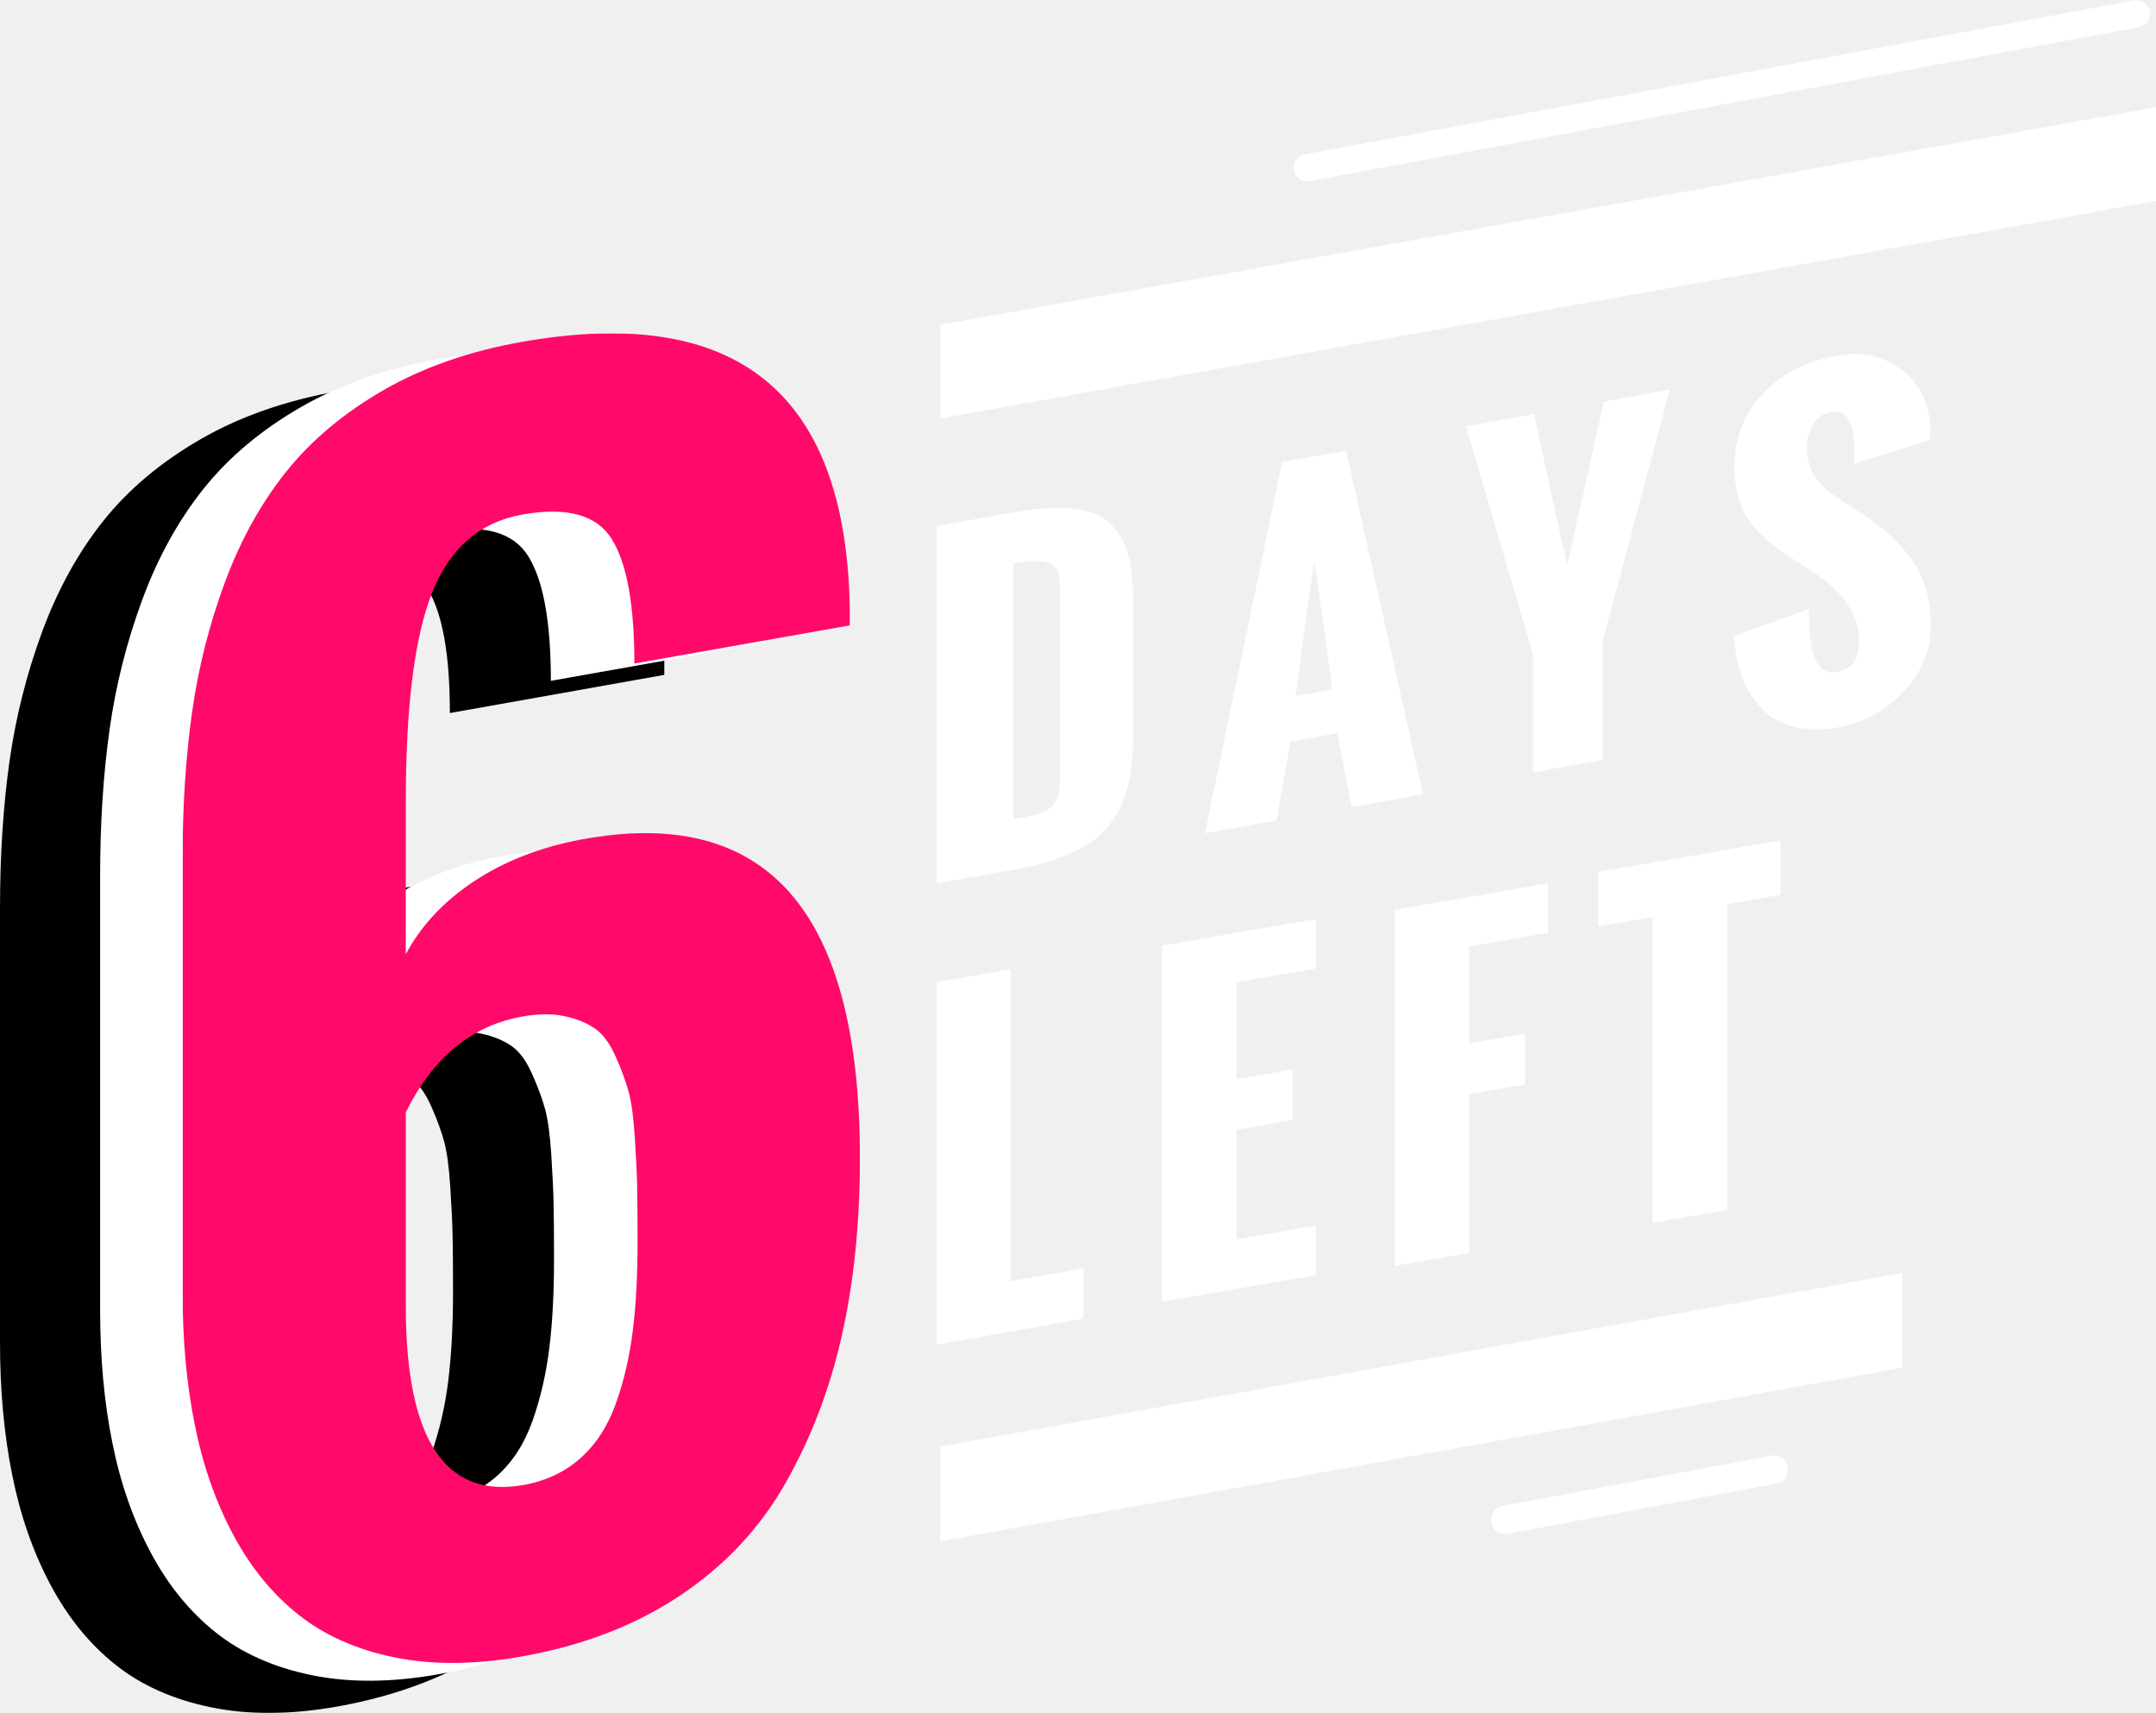
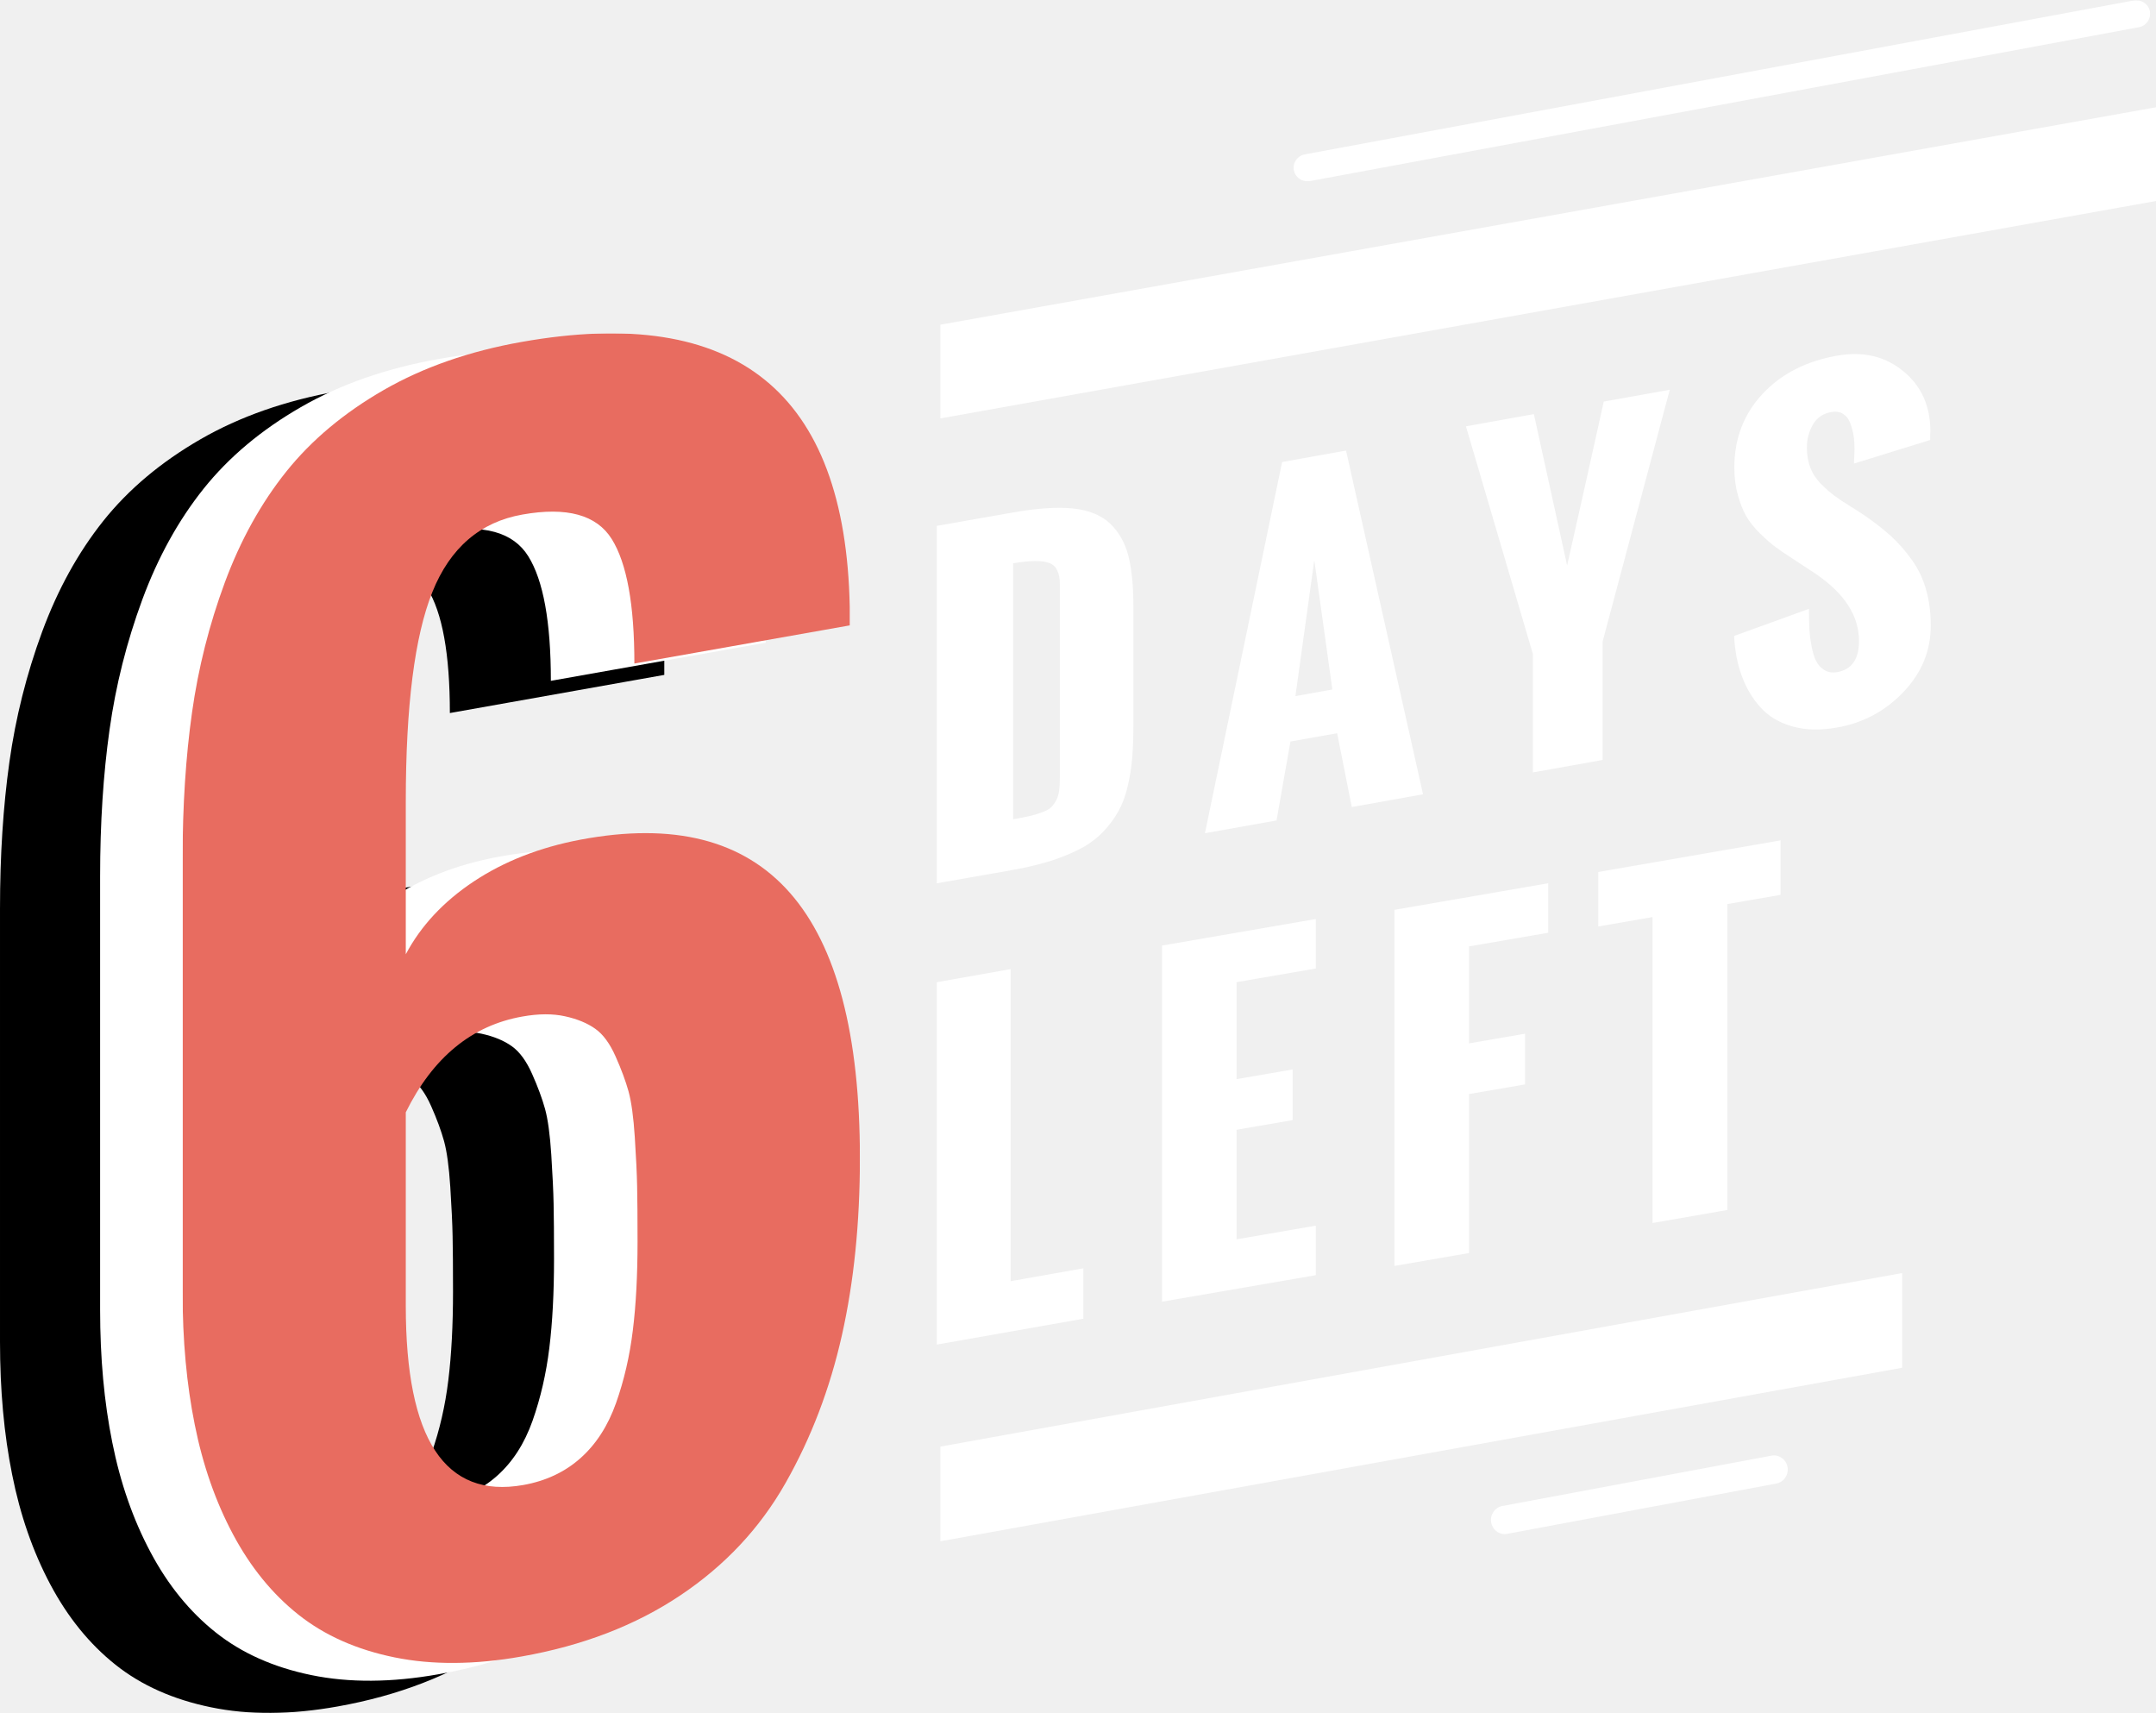
<svg xmlns="http://www.w3.org/2000/svg" xmlns:xlink="http://www.w3.org/1999/xlink" width="603px" height="479px" viewBox="0 0 603 479" version="1.1">
  <defs>
    <polygon id="path-1" points="0.8 0.082 240.366 0.082 240.366 50.694 0.8 50.694" />
    <polygon id="path-3" points="0.001 0.009 188.627 0.009 188.627 372 0.001 372" />
    <polygon id="path-5" points="0.065 0.217 189.503 0.217 189.503 372.028 0.065 372.028" />
  </defs>
  <g id="Page-2" stroke="none" stroke-width="1" fill="none" fill-rule="evenodd">
    <g id="Desktop-Copy-4" transform="translate(-218, -139)">
      <g id="Group" transform="translate(218, 139)">
        <g id="Group-33" transform="translate(262, 0)">
          <path d="M21.359,229.092 C23.314,228.755 24.874,228.458 25.997,228.193 C27.131,227.937 28.264,227.6 29.387,227.181 C30.521,226.752 31.353,226.323 31.883,225.853 C32.403,225.353 32.892,224.699 33.349,223.892 C33.797,223.075 34.098,222.135 34.223,221.082 C34.358,220.04 34.42,218.763 34.42,217.251 L34.42,163.434 C34.42,160.135 33.433,158.132 31.436,157.428 C29.429,156.682 26.07,156.723 21.359,157.519 L21.359,229.092 Z M0,247 L0,147.058 L21.255,143.319 C28.046,142.124 33.62,141.736 38.008,142.175 C42.407,142.625 45.839,143.994 48.355,146.302 C50.861,148.632 52.598,151.645 53.555,155.313 C54.522,159.011 55,163.812 55,169.778 L55,202.53 C55,206.096 54.886,209.212 54.667,211.888 C54.438,214.595 54.022,217.251 53.388,219.897 C52.775,222.553 51.912,224.842 50.84,226.783 C49.769,228.744 48.386,230.614 46.691,232.432 C44.996,234.24 42.948,235.803 40.566,237.121 C38.164,238.408 35.367,239.594 32.133,240.656 C28.919,241.678 25.207,242.577 21.027,243.312 L0,247 Z" id="Fill-8" fill="#FFFFFF" />
          <path d="M100.309,194.667 L110.64,192.807 L105.587,156.63 L100.309,194.667 Z M75,233 L96.592,129.198 L114.469,126 L136,222.109 L116.072,225.675 L111.978,205.027 L98.92,207.356 L95.03,229.424 L75,233 Z" id="Fill-10" fill="#FFFFFF" />
          <path d="M166.725,216 L166.725,182.899 L148,119.225 L167,115.796 L176.301,158.14 C177.453,153.124 179.174,145.458 181.456,135.213 C183.749,124.947 185.45,117.311 186.55,112.296 L205,109 L186.224,179.409 L186.224,212.51 L166.725,216 Z" id="Fill-12" fill="#FFFFFF" />
          <path d="M223,177.842 L243.934,170.257 C243.934,172.278 243.976,174.054 244.049,175.616 C244.122,177.158 244.31,178.812 244.643,180.578 C244.956,182.344 245.394,183.763 245.947,184.855 C246.489,185.927 247.261,186.774 248.263,187.377 C249.274,188 250.453,188.194 251.819,187.959 C255.887,187.244 257.932,184.345 257.932,179.24 C257.932,172.227 253.916,165.979 245.853,160.487 L239.449,156.281 C237.415,154.964 235.798,153.851 234.578,152.953 C233.357,152.075 231.939,150.819 230.291,149.206 C228.653,147.603 227.37,146.011 226.442,144.418 C225.514,142.826 224.721,140.835 224.064,138.497 C223.396,136.118 223.063,133.546 223.063,130.769 C223.063,122.673 225.691,115.813 230.948,110.157 C236.205,104.532 243.173,100.969 251.872,99.448 C259.079,98.172 265.233,99.622 270.292,103.777 C275.361,107.901 277.896,113.526 277.896,120.632 L277.833,121.367 L277.833,123.041 L256.513,129.636 C256.513,129.227 256.544,128.584 256.607,127.717 C256.659,126.839 256.68,126.124 256.68,125.562 C256.68,124.235 256.597,122.969 256.409,121.785 C256.221,120.591 255.898,119.427 255.47,118.284 C255.032,117.14 254.364,116.293 253.457,115.721 C252.55,115.149 251.454,115.007 250.161,115.221 C247.908,115.609 246.197,116.773 245.06,118.712 C243.934,120.662 243.36,122.806 243.36,125.175 C243.36,127.237 243.684,129.136 244.351,130.84 C245.008,132.535 246.02,134.036 247.366,135.383 C248.711,136.71 249.942,137.813 251.068,138.63 C252.205,139.477 253.718,140.488 255.616,141.652 C257.504,142.815 258.85,143.683 259.642,144.245 C262.542,146.246 264.993,148.195 267.006,150.043 C269.009,151.891 270.897,154.035 272.68,156.516 C274.464,158.986 275.799,161.732 276.675,164.815 C277.562,167.868 278,171.257 278,174.994 C278,181.997 275.455,188.173 270.354,193.523 C265.254,198.862 259.058,202.18 251.757,203.456 C247.032,204.283 242.828,204.17 239.167,203.098 C235.496,202.037 232.544,200.24 230.291,197.708 C228.048,195.176 226.306,192.246 225.107,188.898 C223.897,185.57 223.198,181.884 223,177.842" id="Fill-14" fill="#FFFFFF" />
          <polygon id="Fill-16" fill="#FFFFFF" points="0 376 0 274.667 20.678 271 20.678 358.267 41 354.673 41 368.76" />
          <polygon id="Fill-18" fill="#FFFFFF" points="63 364 63 264.42 106 257 106 270.832 83.847 274.648 83.847 301.772 99.532 299.065 99.532 313.223 83.847 315.93 83.847 346.565 106 342.749 106 356.591" />
          <polygon id="Fill-20" fill="#FFFFFF" points="128 354 128 254.43 171 247 171 260.832 148.852 264.648 148.852 291.772 164.531 289.065 164.531 303.243 148.852 305.94 148.852 350.397" />
          <polygon id="Fill-22" fill="#FFFFFF" points="200.188 342 200.188 256.445 185 259.082 185 243.848 236 235 236 250.234 221.119 252.809 221.119 338.354" />
          <polygon id="Fill-24" fill="#FFFFFF" points="341 56.203 1 117 1 90.807 341 30" />
          <polygon id="Fill-26" fill="#FFFFFF" points="270 382.477 1 431 1 404.533 270 356" />
          <g id="Group-30" transform="translate(99, 0)">
            <mask id="mask-2" fill="white">
              <use xlink:href="#path-1" />
            </mask>
            <g id="Clip-29" />
            <path d="M4.634,50.694 C2.823,50.694 1.217,49.419 0.867,47.593 C0.476,45.543 1.845,43.554 3.934,43.177 L235.822,0.122 C237.932,-0.173 239.888,1.112 240.299,3.172 C240.691,5.222 239.311,7.211 237.232,7.599 L5.334,50.643 C5.098,50.684 4.861,50.694 4.634,50.694" id="Fill-28" fill="#FFFFFF" mask="url(#mask-2)" />
          </g>
          <path d="M158.836,429 C157.011,429 155.393,427.651 155.063,425.738 C154.682,423.602 156.063,421.531 158.156,421.148 L233.474,407.059 C235.566,406.687 237.566,408.101 237.937,410.236 C238.318,412.404 236.927,414.454 234.845,414.847 L159.516,428.926 C159.289,428.968 159.052,429 158.836,429" id="Fill-31" fill="#FFFFFF" />
        </g>
        <g id="Group-9" transform="translate(0, 93)">
          <g id="Group-3" transform="translate(0, 14)">
            <mask id="mask-4" fill="white">
              <use xlink:href="#path-3" />
            </mask>
            <g id="Clip-2" />
            <path d="M94.868,322.215 C101.114,321.11 106.427,318.616 110.781,314.714 C115.144,310.841 118.448,305.707 120.712,299.301 C122.958,292.905 124.517,286.137 125.389,278.968 C126.272,271.8 126.703,263.526 126.703,254.137 C126.703,247.35 126.664,242.176 126.585,238.655 C126.517,235.135 126.301,230.558 125.938,224.905 C125.575,219.262 124.987,214.998 124.193,212.103 C123.389,209.208 122.193,205.941 120.595,202.342 C118.997,198.724 117.114,196.122 114.918,194.577 C112.741,193.012 109.947,191.849 106.526,191.076 C103.114,190.313 99.153,190.342 94.652,191.144 C80.544,193.648 69.71,202.577 62.161,217.932 L62.161,272.122 C62.161,309.394 73.053,326.098 94.868,322.215 M94.427,370.196 C81.348,372.533 69.524,372.601 58.994,370.421 C48.454,368.259 39.542,364.298 32.277,358.509 C25.012,352.719 18.943,345.237 14.07,336.064 C9.197,326.9 5.638,316.65 3.393,305.335 C1.119,294.049 0.001,281.668 0.001,268.24 L0.001,147.096 C0.001,132.211 0.883,118.528 2.629,106.098 C4.374,93.638 7.423,81.511 11.776,69.687 C16.149,57.844 21.845,47.516 28.894,38.665 C35.944,29.834 45.003,22.225 56.053,15.849 C67.092,9.482 79.887,5.003 94.427,2.411 C154.185,-8.229 184.627,16.475 185.794,76.504 L185.794,81.726 L125.821,92.396 C125.821,75.917 123.722,64.308 119.507,57.541 C115.291,50.792 107.006,48.504 94.652,50.704 C82.868,52.797 74.504,60.025 69.563,72.396 C64.622,84.758 62.161,104.299 62.161,131.047 L62.161,173.736 C66.377,165.765 72.691,158.968 81.122,153.335 C89.554,147.712 99.447,143.849 110.781,141.677 C162.685,131.849 188.627,161.55 188.627,230.753 C188.627,248.817 186.97,265.325 183.617,280.308 C180.274,295.271 175.038,309.051 167.911,321.677 C160.803,334.274 151.018,344.778 138.586,353.12 C126.154,361.462 111.428,367.164 94.427,370.196" id="Fill-1" fill="#000000" mask="url(#mask-4)" />
          </g>
          <path d="M123.055,327.222 C129.313,326.097 134.637,323.603 138.999,319.721 C143.371,315.848 146.681,310.694 148.951,304.288 C151.2,297.901 152.762,291.133 153.637,283.955 C154.521,276.796 154.953,268.512 154.953,259.133 C154.953,252.336 154.914,247.182 154.835,243.651 C154.766,240.14 154.55,235.543 154.187,229.91 C153.823,224.257 153.234,219.983 152.438,217.088 C151.632,214.193 150.434,210.937 148.833,207.337 C147.231,203.719 145.345,201.127 143.145,199.562 C140.964,198.007 138.164,196.834 134.736,196.081 C131.317,195.318 127.348,195.327 122.839,196.139 C108.702,198.633 97.847,207.582 90.283,222.937 L90.283,277.119 C90.283,314.391 101.197,331.095 123.055,327.222 M122.613,375.194 C109.508,377.521 97.661,377.599 87.11,375.428 C76.549,373.267 67.619,369.286 60.34,363.497 C53.061,357.716 46.98,350.244 42.097,341.051 C37.215,331.887 33.649,321.647 31.399,310.342 C29.12,299.036 28,286.674 28,273.236 L28,152.08 C28,137.204 28.884,123.522 30.633,111.091 C32.381,98.632 35.437,86.504 39.798,74.68 C44.18,62.836 49.887,52.509 56.951,43.658 C64.014,34.826 73.091,27.217 84.163,20.841 C95.224,14.474 108.044,9.994 122.613,7.403 C182.489,-3.238 212.992,21.466 214.161,81.497 L214.161,86.719 L154.069,97.389 C154.069,80.91 151.966,69.301 147.742,62.533 C143.518,55.785 135.217,53.496 122.839,55.697 C111.031,57.79 102.651,65.017 97.7,77.389 C92.749,89.751 90.283,109.292 90.283,136.04 L90.283,178.731 C94.507,170.75 100.834,163.953 109.282,158.339 C117.731,152.716 127.643,148.833 138.999,146.671 C191.006,136.842 217,166.545 217,235.739 C217,253.803 215.34,270.331 211.98,285.305 C208.63,300.278 203.384,314.058 196.242,326.665 C189.12,339.281 179.316,349.775 166.859,358.117 C154.403,366.47 139.647,372.171 122.613,375.194" id="Fill-4" fill="#FFFFFF" />
          <g id="Group-8" transform="translate(51, 0)">
            <mask id="mask-6" fill="white">
              <use xlink:href="#path-5" />
            </mask>
            <g id="Clip-7" />
-             <path d="M95.34,322.27 C101.612,321.155 106.949,318.662 111.321,314.782 C115.703,310.891 119.021,305.749 121.296,299.346 C123.551,292.983 125.116,286.199 125.993,279.024 C126.879,271.888 127.312,263.588 127.312,254.224 C127.312,247.42 127.273,242.269 127.194,238.74 C127.125,235.23 126.908,230.646 126.544,225.005 C126.18,219.365 125.589,215.103 124.791,212.19 C123.984,209.306 122.783,206.041 121.178,202.444 C119.573,198.827 117.682,196.227 115.476,194.682 C113.29,193.128 110.484,191.955 107.048,191.202 C103.621,190.44 99.643,190.45 95.124,191.261 C80.954,193.754 70.074,202.698 62.492,218.045 L62.492,272.191 C62.492,309.454 73.431,326.141 95.34,322.27 M94.897,370.217 C81.762,372.554 69.887,372.622 59.311,370.462 C48.726,368.301 39.776,364.323 32.48,358.536 C25.183,352.749 19.088,345.271 14.194,336.102 C9.301,326.932 5.726,316.698 3.472,305.407 C1.187,294.097 0.065,281.751 0.065,268.31 L0.065,147.223 C0.065,132.355 0.951,118.679 2.703,106.255 C4.456,93.801 7.518,81.67 11.89,69.852 C16.282,58.024 22.003,47.701 29.082,38.854 C36.162,30.017 45.26,22.422 56.358,16.039 C67.445,9.685 80.295,5.198 94.897,2.617 C154.912,-8.018 185.486,16.674 186.657,76.675 L186.657,81.885 L126.426,92.55 C126.426,76.088 124.319,64.475 120.085,57.721 C115.851,50.966 107.53,48.679 95.124,50.888 C83.288,52.97 74.889,60.204 69.926,72.56 C64.963,84.925 62.492,104.456 62.492,131.182 L62.492,173.851 C66.726,165.884 73.067,159.081 81.535,153.47 C90.003,147.859 99.938,143.968 111.321,141.808 C163.449,131.993 189.503,161.681 189.503,230.841 C189.503,248.886 187.839,265.416 184.471,280.373 C181.114,295.348 175.856,309.112 168.697,321.722 C161.558,334.322 151.732,344.811 139.246,353.15 C126.761,361.508 111.971,367.197 94.897,370.217" id="Fill-6" fill="#FF0A6B" mask="url(#mask-6)" />
+             <path d="M95.34,322.27 C101.612,321.155 106.949,318.662 111.321,314.782 C115.703,310.891 119.021,305.749 121.296,299.346 C123.551,292.983 125.116,286.199 125.993,279.024 C126.879,271.888 127.312,263.588 127.312,254.224 C127.312,247.42 127.273,242.269 127.194,238.74 C127.125,235.23 126.908,230.646 126.544,225.005 C126.18,219.365 125.589,215.103 124.791,212.19 C123.984,209.306 122.783,206.041 121.178,202.444 C119.573,198.827 117.682,196.227 115.476,194.682 C113.29,193.128 110.484,191.955 107.048,191.202 C103.621,190.44 99.643,190.45 95.124,191.261 C80.954,193.754 70.074,202.698 62.492,218.045 L62.492,272.191 C62.492,309.454 73.431,326.141 95.34,322.27 M94.897,370.217 C81.762,372.554 69.887,372.622 59.311,370.462 C48.726,368.301 39.776,364.323 32.48,358.536 C25.183,352.749 19.088,345.271 14.194,336.102 C9.301,326.932 5.726,316.698 3.472,305.407 C1.187,294.097 0.065,281.751 0.065,268.31 L0.065,147.223 C0.065,132.355 0.951,118.679 2.703,106.255 C4.456,93.801 7.518,81.67 11.89,69.852 C16.282,58.024 22.003,47.701 29.082,38.854 C36.162,30.017 45.26,22.422 56.358,16.039 C67.445,9.685 80.295,5.198 94.897,2.617 C154.912,-8.018 185.486,16.674 186.657,76.675 L186.657,81.885 L126.426,92.55 C126.426,76.088 124.319,64.475 120.085,57.721 C115.851,50.966 107.53,48.679 95.124,50.888 C83.288,52.97 74.889,60.204 69.926,72.56 C64.963,84.925 62.492,104.456 62.492,131.182 L62.492,173.851 C66.726,165.884 73.067,159.081 81.535,153.47 C90.003,147.859 99.938,143.968 111.321,141.808 C163.449,131.993 189.503,161.681 189.503,230.841 C189.503,248.886 187.839,265.416 184.471,280.373 C181.114,295.348 175.856,309.112 168.697,321.722 C161.558,334.322 151.732,344.811 139.246,353.15 C126.761,361.508 111.971,367.197 94.897,370.217" id="Fill-6" fill="#E86C60" mask="url(#mask-6)" />
          </g>
        </g>
      </g>
    </g>
  </g>
</svg>
